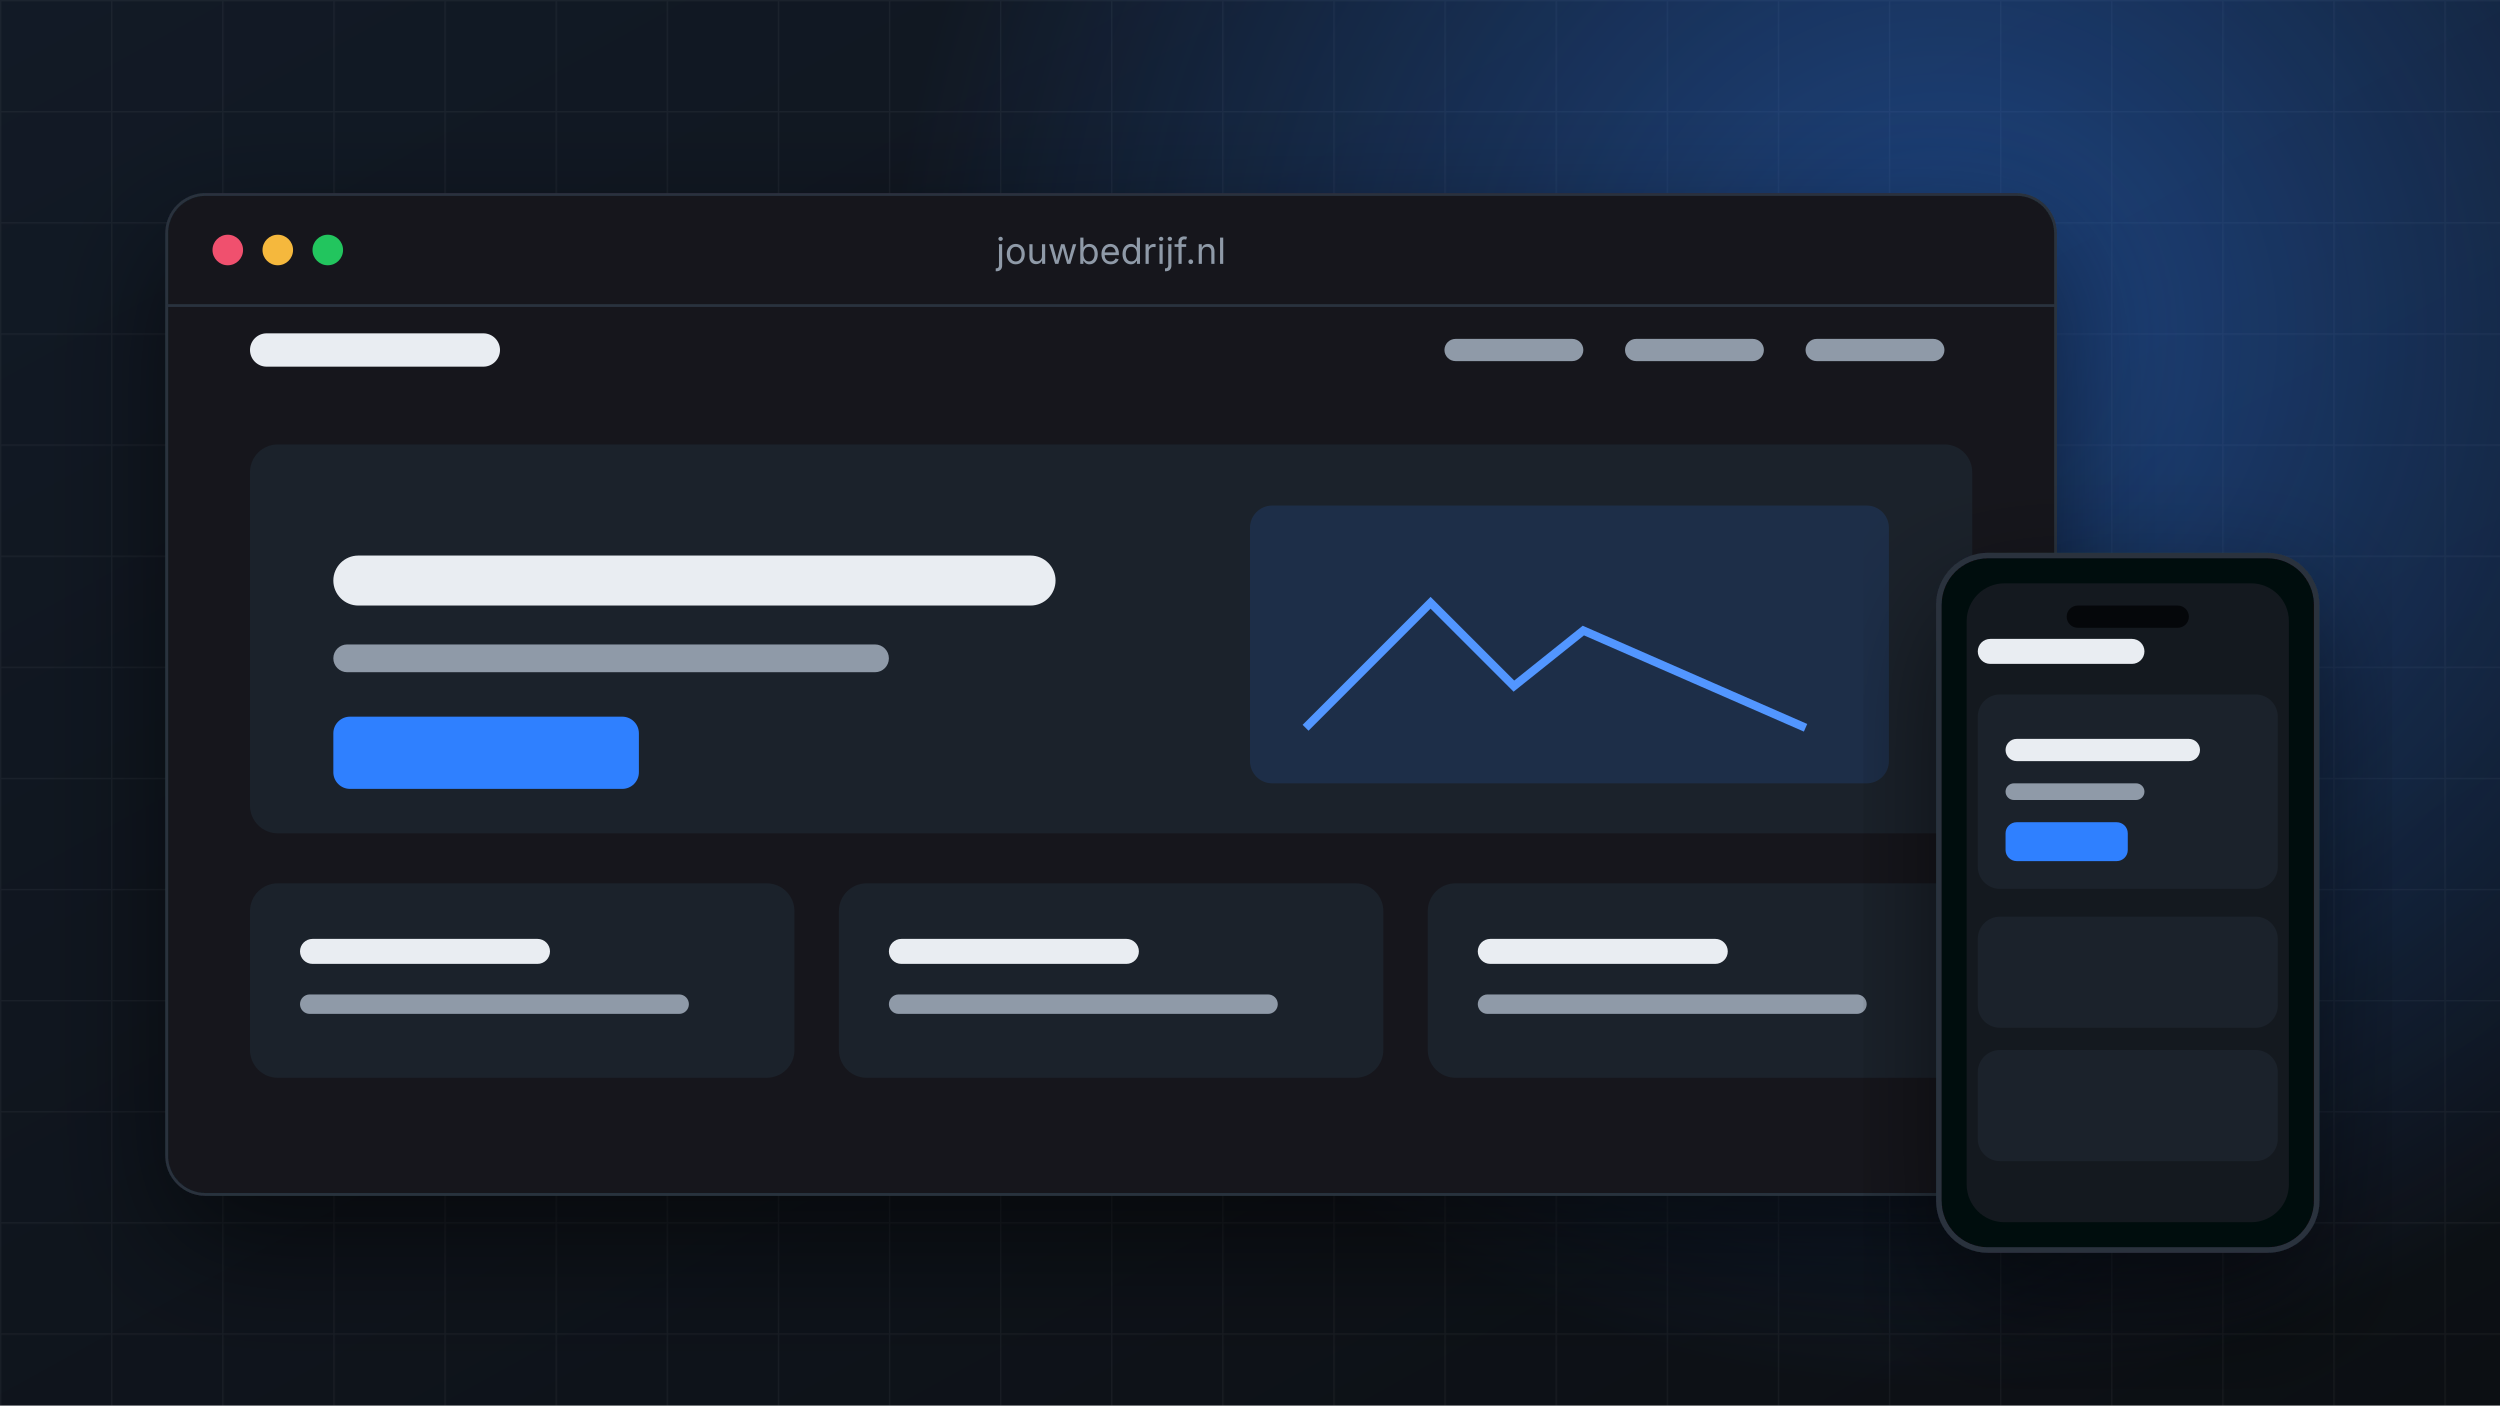
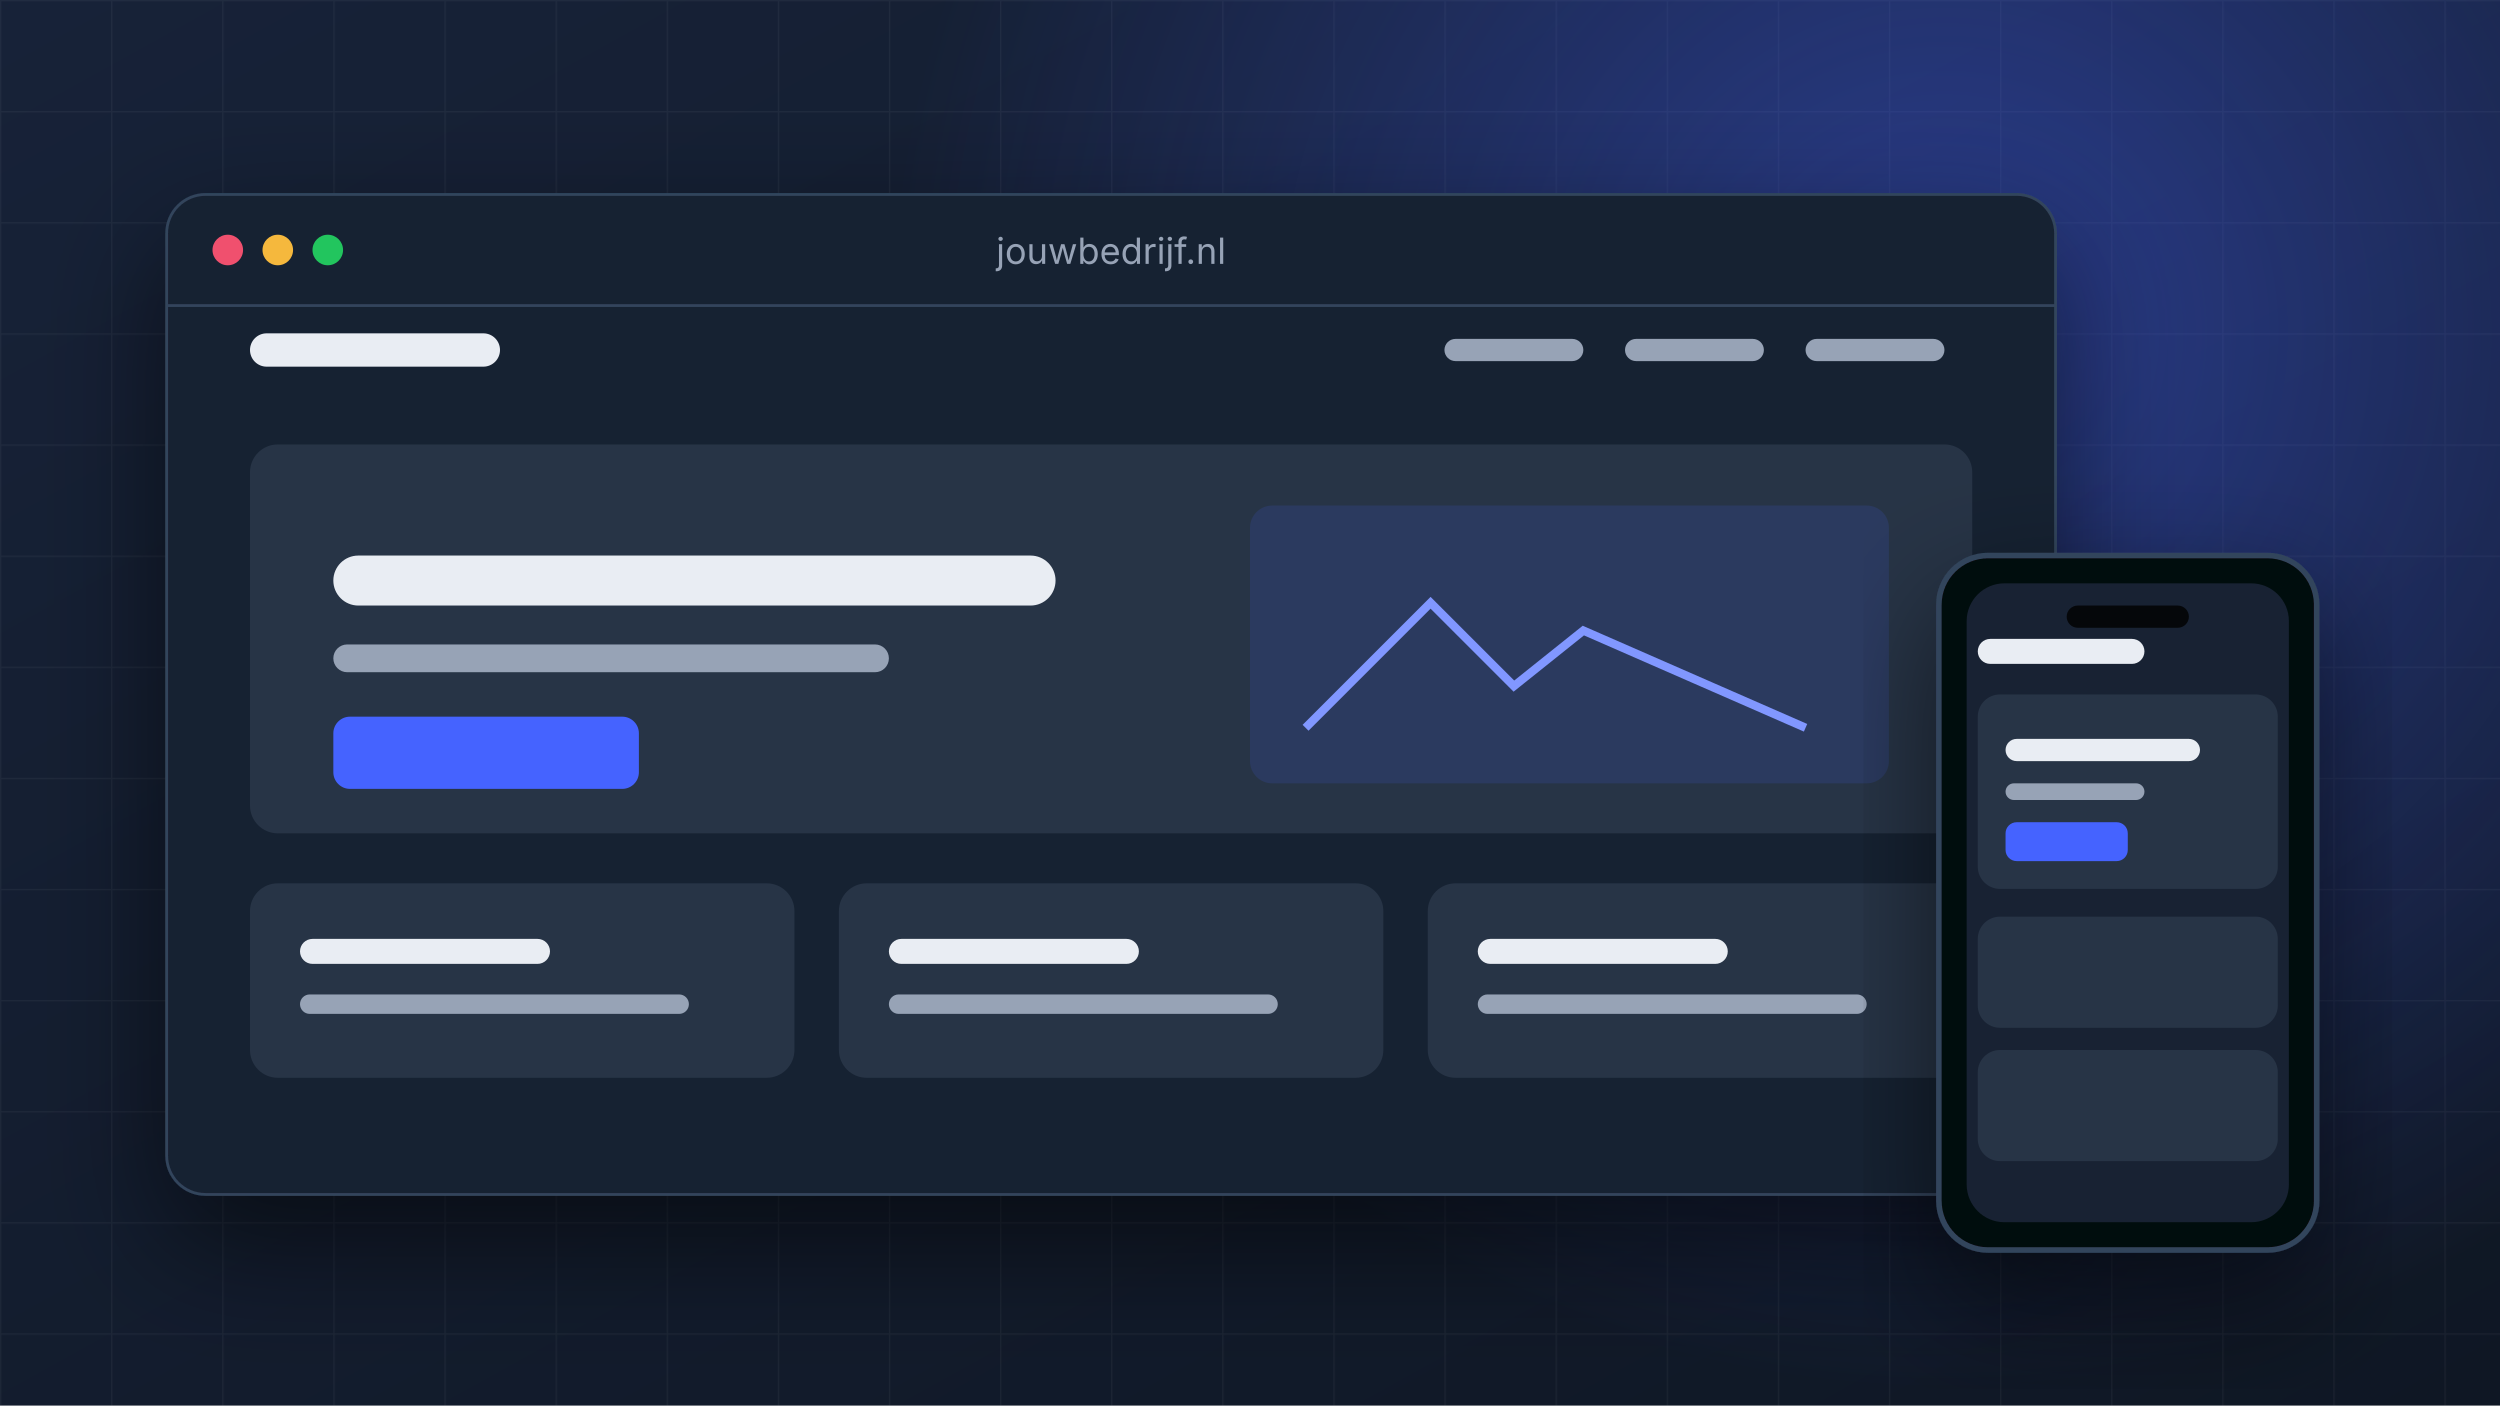
<svg xmlns="http://www.w3.org/2000/svg" width="900" height="506" viewBox="0 0 900 506">
  <defs>
    <radialGradient id="glow" cx="50%" cy="50%" r="50%">
-       <stop offset="0" stop-color="#2f80ff" stop-opacity=".45" />
-       <stop offset="1" stop-color="#2f80ff" stop-opacity="0" />
+       <stop offset="0" stop-color="#4563ff" stop-opacity=".45" />
+       <stop offset="1" stop-color="#4563ff" stop-opacity="0" />
    </radialGradient>
    <linearGradient id="bgfade" x1="0" y1="0" x2="1" y2="1">
-       <stop offset="0" stop-color="#121a26" />
-       <stop offset="1" stop-color="#0c0f13" />
+       <stop offset="0" stop-color="#172238" />
+       <stop offset="1" stop-color="#0f1724" />
    </linearGradient>
    <linearGradient id="acc" x1="0" y1="0" x2="1" y2="1">
-       <stop offset="0" stop-color="#5296ff" />
-       <stop offset="1" stop-color="#1f5fcc" />
+       <stop offset="0" stop-color="#8197ff" />
+       <stop offset="1" stop-color="#3049d8" />
    </linearGradient>
    <pattern id="grid" width="40" height="40" patternUnits="userSpaceOnUse">
      <path d="M40 0H0V40" fill="none" stroke="#ffffff" stroke-opacity=".045" />
    </pattern>
    <filter id="shadow" x="-20%" y="-20%" width="140%" height="140%">
      <feDropShadow dx="0" dy="18" stdDeviation="22" flood-color="#000" flood-opacity=".55" />
    </filter>
  </defs>
  <rect width="900" height="506" fill="url(#bgfade)" />
  <rect width="900" height="506" fill="url(#grid)" />
  <circle cx="700" cy="120" r="380" fill="url(#glow)" />
  <g filter="url(#shadow)">
-     <rect x="60" y="70" width="680" height="360" rx="14" fill="#14191f" stroke="#29323e" />
+     <rect x="60" y="70" width="680" height="360" rx="14" fill="#182233" stroke="#33445c" />
  </g>
-   <path d="M60 110H740" stroke="#29323e" />
+   <path d="M60 110H740" stroke="#33445c" />
  <circle cx="82" cy="90" r="5.5" fill="#f0506e" />
  <circle cx="100" cy="90" r="5.5" fill="#f5b83d" />
  <circle cx="118" cy="90" r="5.5" fill="#22c55e" />
-   <text x="400.0" y="95" text-anchor="middle" font-family="Inter, Segoe UI, Arial, sans-serif" font-size="13" fill="#8f9aa8">jouwbedrijf.nl</text>
-   <rect x="90" y="120" width="90" height="12" rx="6.0" fill="#e9edf2" />
-   <rect x="520" y="122" width="50" height="8" rx="4.0" fill="#8f9aa8" />
-   <rect x="585" y="122" width="50" height="8" rx="4.0" fill="#8f9aa8" />
-   <rect x="650" y="122" width="50" height="8" rx="4.0" fill="#8f9aa8" />
-   <rect x="90" y="160" width="620" height="140" rx="10" fill="#1b222b" />
-   <rect x="120" y="200" width="260" height="18" rx="9.0" fill="#e9edf2" />
-   <rect x="120" y="232" width="200" height="10" rx="5.0" fill="#8f9aa8" />
-   <rect x="120" y="258" width="110" height="26" rx="6" fill="#2f80ff" />
-   <rect x="450" y="182" width="230" height="100" rx="8" fill="#2f80ff" fill-opacity=".14" />
-   <path d="M470 262l45-45 30 30 25-20 80 35" stroke="#5296ff" stroke-width="3" fill="none" />
-   <rect x="90" y="318" width="196" height="70" rx="10" fill="#1b222b" />
-   <rect x="108" y="338" width="90" height="9" rx="4.5" fill="#e9edf2" />
-   <rect x="108" y="358" width="140" height="7" rx="3.5" fill="#8f9aa8" />
-   <rect x="302" y="318" width="196" height="70" rx="10" fill="#1b222b" />
-   <rect x="320" y="338" width="90" height="9" rx="4.5" fill="#e9edf2" />
-   <rect x="320" y="358" width="140" height="7" rx="3.5" fill="#8f9aa8" />
-   <rect x="514" y="318" width="196" height="70" rx="10" fill="#1b222b" />
-   <rect x="532" y="338" width="90" height="9" rx="4.5" fill="#e9edf2" />
-   <rect x="532" y="358" width="140" height="7" rx="3.5" fill="#8f9aa8" />
+   <text x="400.0" y="95" text-anchor="middle" font-family="Inter, Segoe UI, Arial, sans-serif" font-size="13" fill="#97a3b6">jouwbedrijf.nl</text>
+   <rect x="90" y="120" width="90" height="12" rx="6.0" fill="#e9edf3" />
+   <rect x="520" y="122" width="50" height="8" rx="4.0" fill="#97a3b6" />
+   <rect x="585" y="122" width="50" height="8" rx="4.0" fill="#97a3b6" />
+   <rect x="650" y="122" width="50" height="8" rx="4.0" fill="#97a3b6" />
+   <rect x="90" y="160" width="620" height="140" rx="10" fill="#273446" />
+   <rect x="120" y="200" width="260" height="18" rx="9.0" fill="#e9edf3" />
+   <rect x="120" y="232" width="200" height="10" rx="5.0" fill="#97a3b6" />
+   <rect x="120" y="258" width="110" height="26" rx="6" fill="#4563ff" />
+   <rect x="450" y="182" width="230" height="100" rx="8" fill="#4563ff" fill-opacity=".14" />
+   <path d="M470 262l45-45 30 30 25-20 80 35" stroke="#8197ff" stroke-width="3" fill="none" />
+   <rect x="90" y="318" width="196" height="70" rx="10" fill="#273446" />
+   <rect x="108" y="338" width="90" height="9" rx="4.5" fill="#e9edf3" />
+   <rect x="108" y="358" width="140" height="7" rx="3.5" fill="#97a3b6" />
+   <rect x="302" y="318" width="196" height="70" rx="10" fill="#273446" />
+   <rect x="320" y="338" width="90" height="9" rx="4.5" fill="#e9edf3" />
+   <rect x="320" y="358" width="140" height="7" rx="3.5" fill="#97a3b6" />
+   <rect x="514" y="318" width="196" height="70" rx="10" fill="#273446" />
+   <rect x="532" y="338" width="90" height="9" rx="4.5" fill="#e9edf3" />
+   <rect x="532" y="358" width="140" height="7" rx="3.5" fill="#97a3b6" />
  <g filter="url(#shadow)">
-     <rect x="698" y="200" width="136" height="250" rx="17.68" fill="#05070a" stroke="#29323e" stroke-width="2" />
+     <rect x="698" y="200" width="136" height="250" rx="17.68" fill="#05070a" stroke="#33445c" stroke-width="2" />
  </g>
-   <rect x="708" y="210" width="116" height="230" rx="13.6" fill="#14191f" />
+   <rect x="708" y="210" width="116" height="230" rx="13.6" fill="#182233" />
  <rect x="744.0" y="218" width="44" height="8" rx="4" fill="#05070a" />
-   <rect x="712" y="230" width="60" height="9" rx="4.5" fill="#e9edf2" />
-   <rect x="712" y="250" width="108" height="70" rx="8" fill="#1b222b" />
-   <rect x="722" y="266" width="70" height="8" rx="4.0" fill="#e9edf2" />
-   <rect x="722" y="282" width="50" height="6" rx="3.0" fill="#8f9aa8" />
-   <rect x="722" y="296" width="44" height="14" rx="4" fill="#2f80ff" />
-   <rect x="712" y="330" width="108" height="40" rx="8" fill="#1b222b" />
-   <rect x="712" y="378" width="108" height="40" rx="8" fill="#1b222b" />
+   <rect x="712" y="230" width="60" height="9" rx="4.5" fill="#e9edf3" />
+   <rect x="712" y="250" width="108" height="70" rx="8" fill="#273446" />
+   <rect x="722" y="266" width="70" height="8" rx="4.0" fill="#e9edf3" />
+   <rect x="722" y="282" width="50" height="6" rx="3.0" fill="#97a3b6" />
+   <rect x="722" y="296" width="44" height="14" rx="4" fill="#4563ff" />
+   <rect x="712" y="330" width="108" height="40" rx="8" fill="#273446" />
+   <rect x="712" y="378" width="108" height="40" rx="8" fill="#273446" />
</svg>
